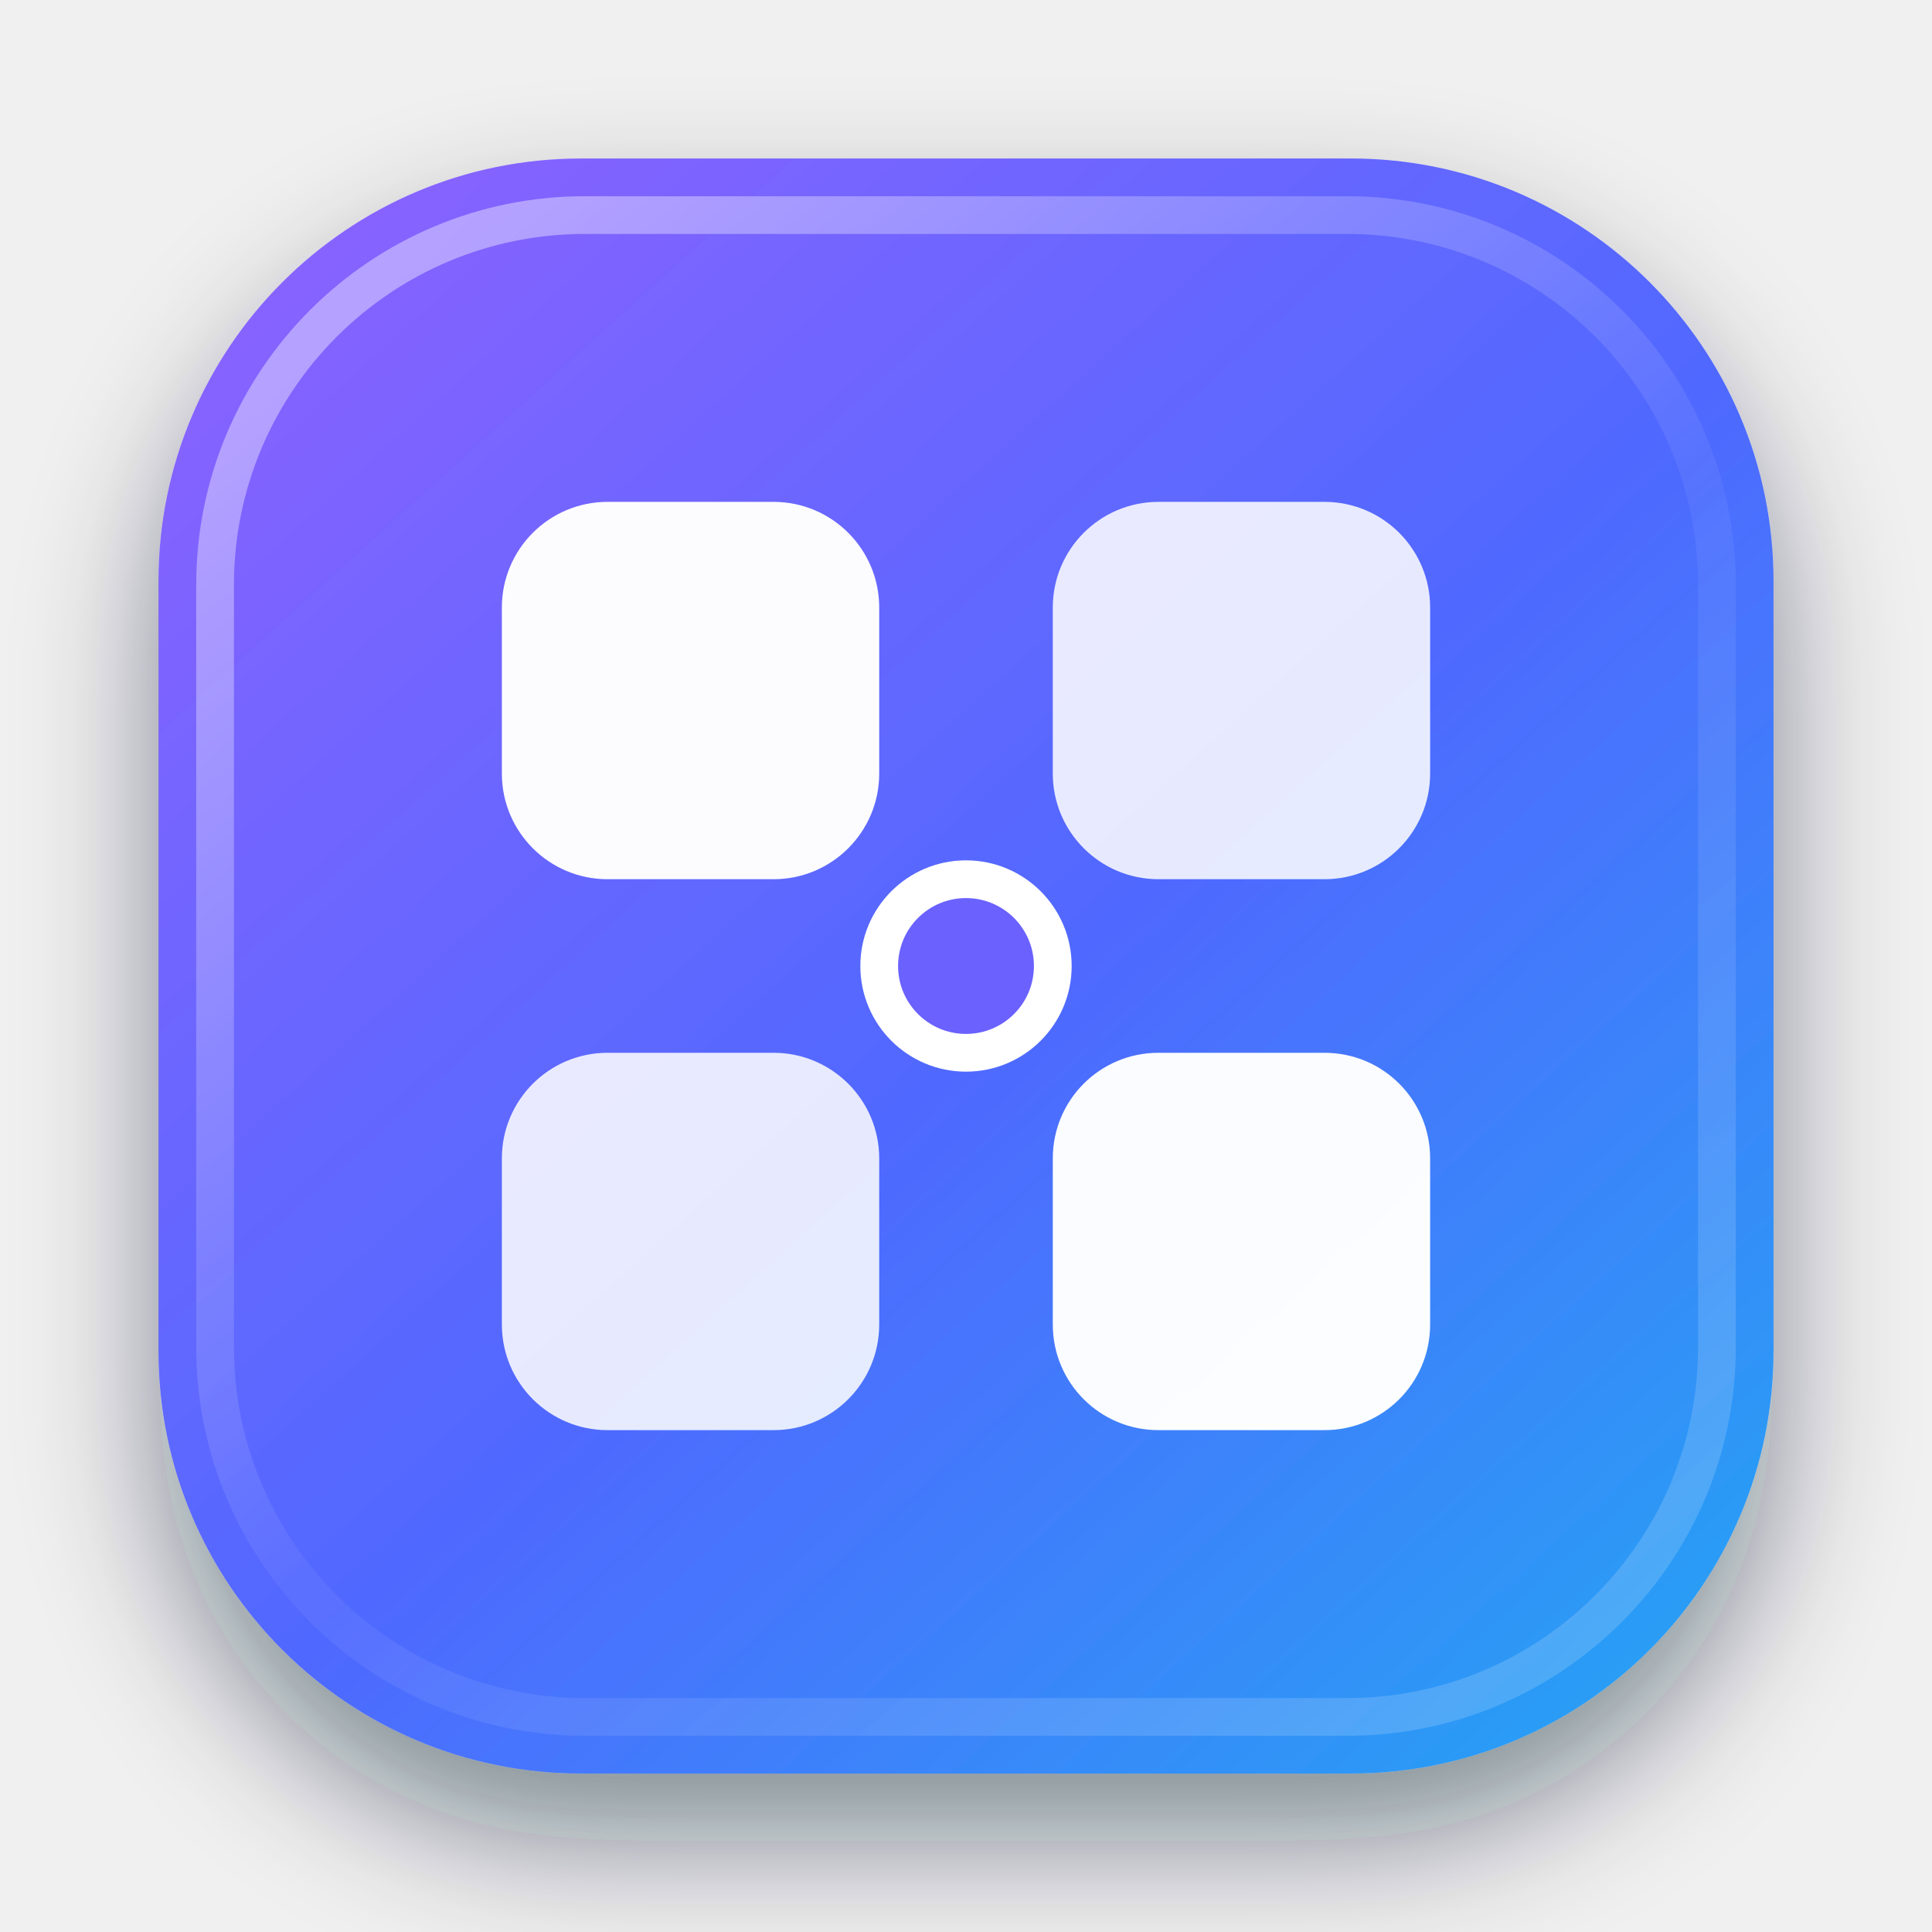
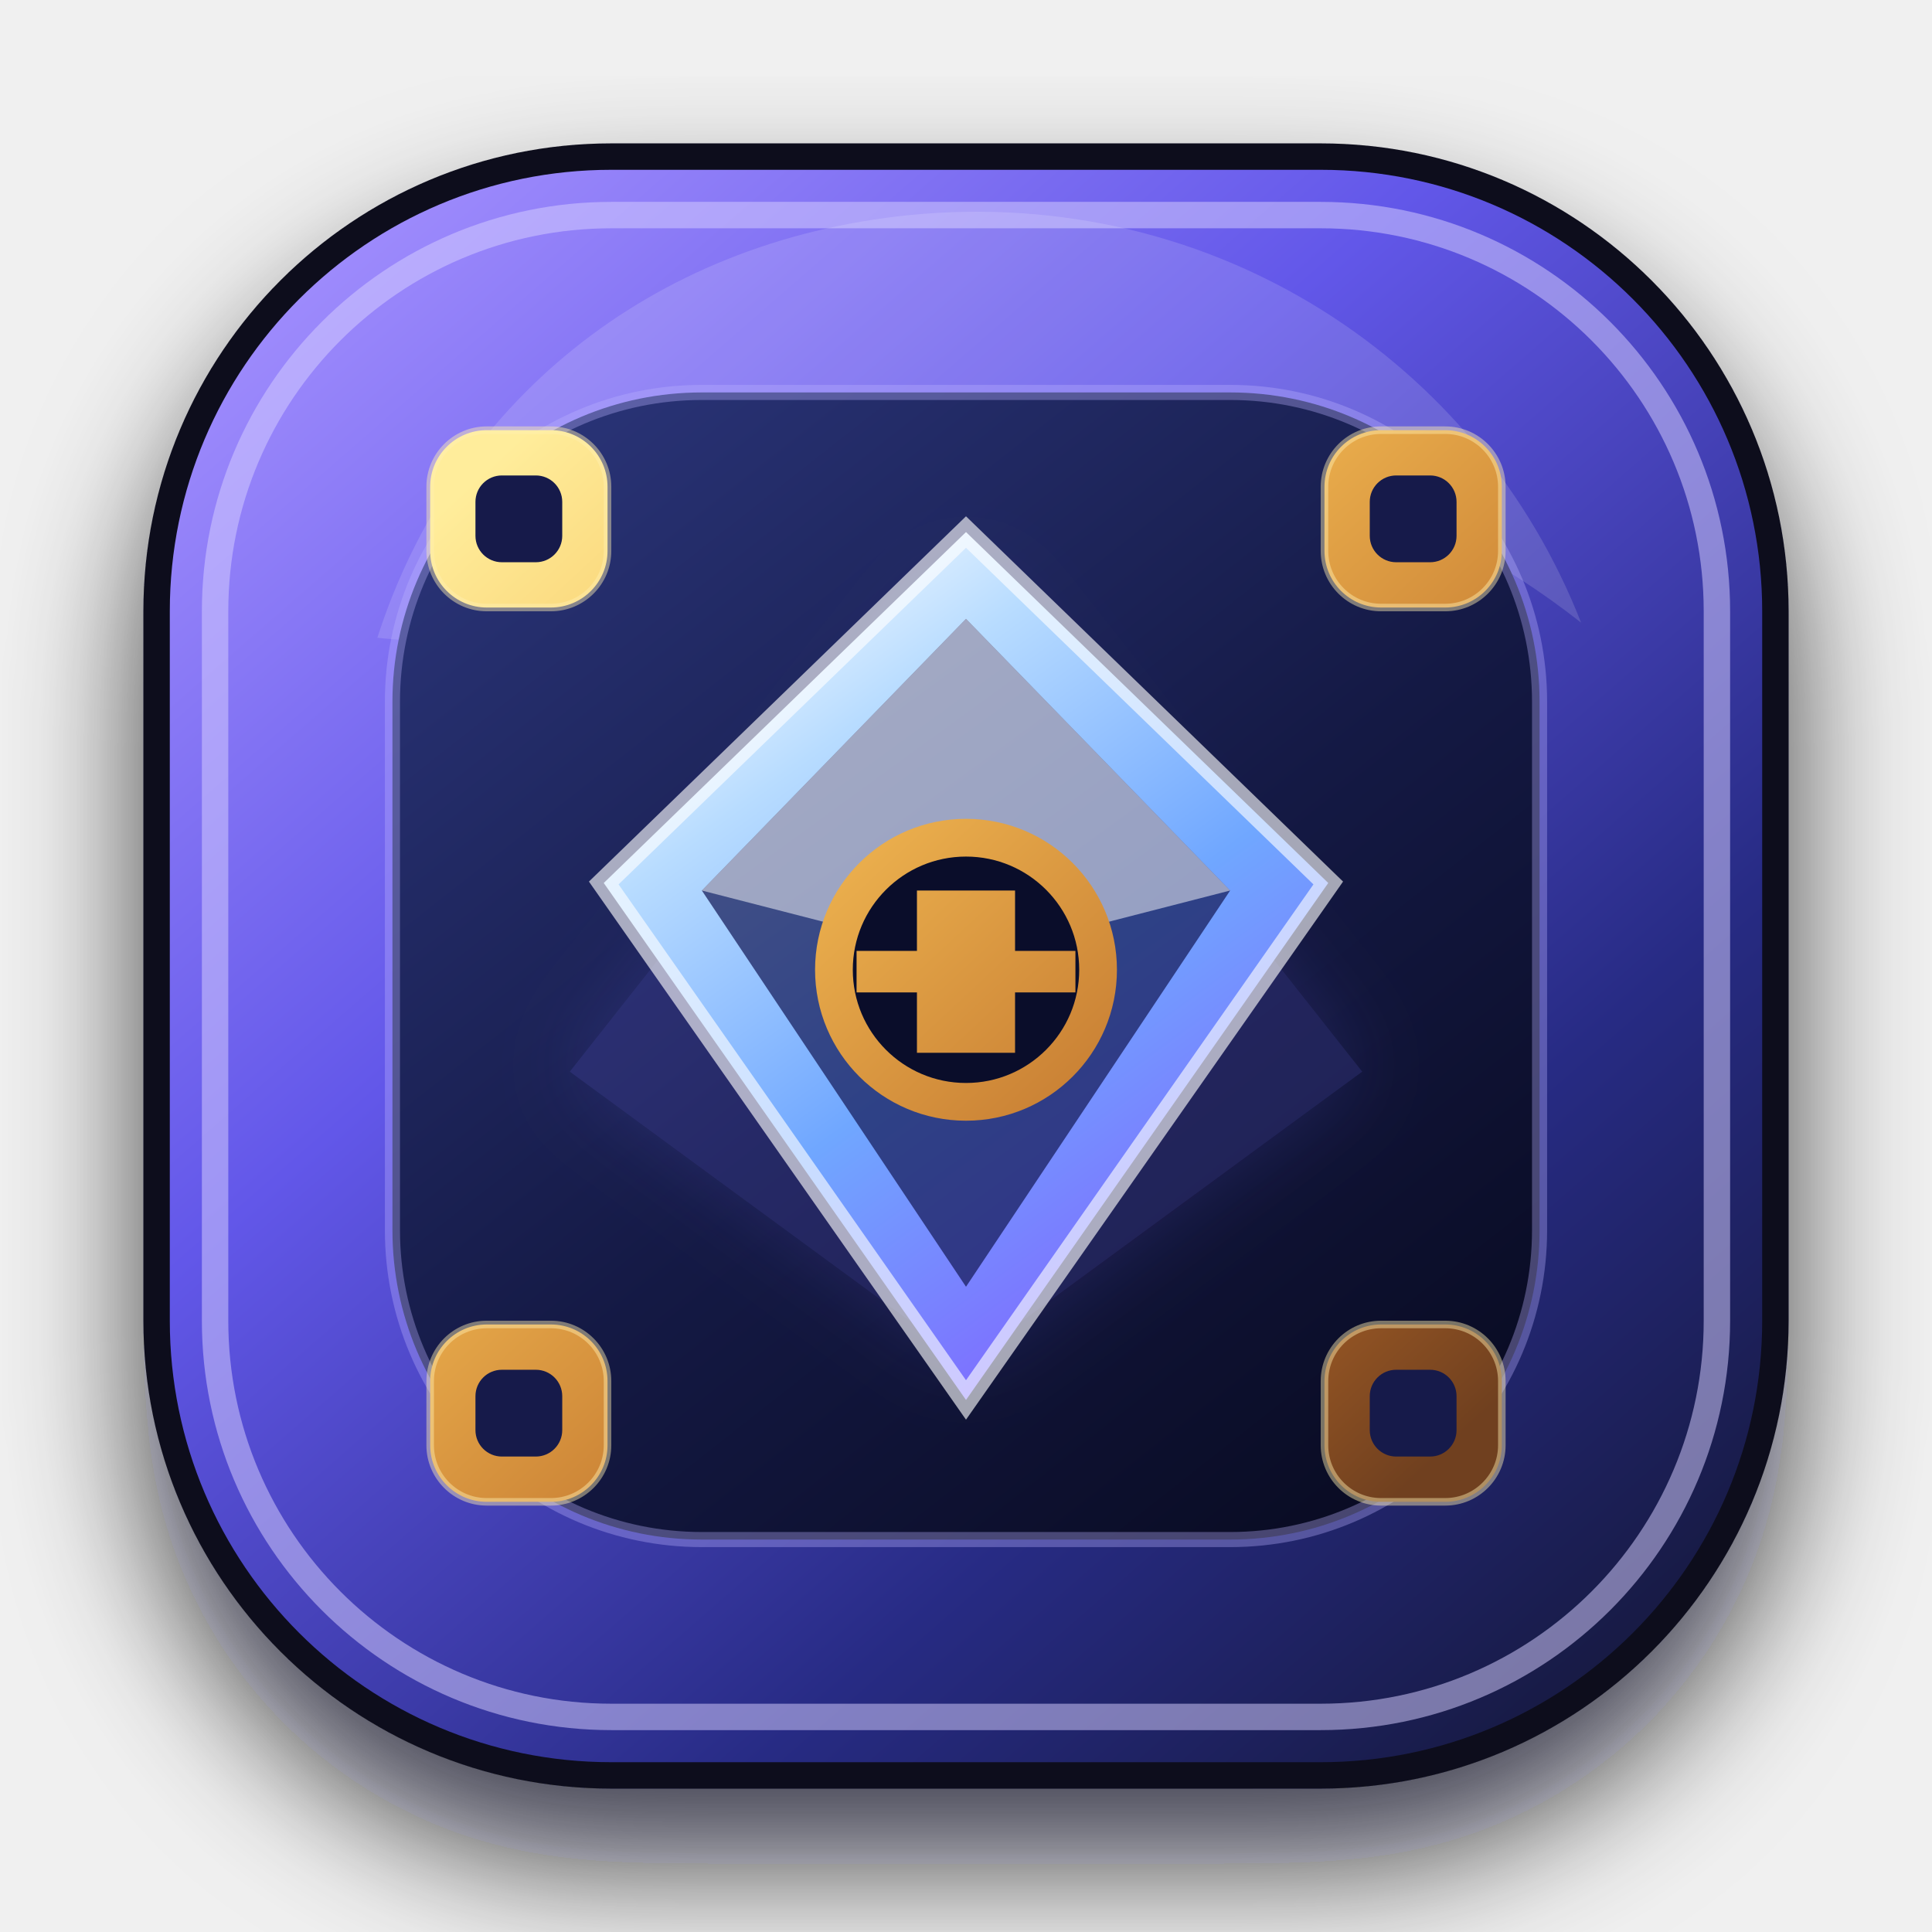
<svg xmlns="http://www.w3.org/2000/svg" width="512" height="512" viewBox="0 0 512 512">
  <defs>
-     <linearGradient id="bg" x1="70" y1="50" x2="450" y2="470" gradientUnits="userSpaceOnUse">
-       <stop stop-color="#8B63FF" />
-       <stop offset="0.52" stop-color="#5068FF" />
-       <stop offset="1" stop-color="#24A4F4" />
+     <linearGradient id="shell" x1="74" y1="48" x2="438" y2="466" gradientUnits="userSpaceOnUse">
+       <stop stop-color="#A692FF" />
+       <stop offset=".36" stop-color="#6257E9" />
+       <stop offset=".72" stop-color="#272B84" />
+       <stop offset="1" stop-color="#141737" />
    </linearGradient>
-     <linearGradient id="shine" x1="120" y1="70" x2="400" y2="430" gradientUnits="userSpaceOnUse">
-       <stop stop-color="white" stop-opacity=".40" />
-       <stop offset=".55" stop-color="white" stop-opacity=".05" />
-       <stop offset="1" stop-color="white" stop-opacity=".16" />
+     <linearGradient id="core" x1="145" y1="115" x2="370" y2="401" gradientUnits="userSpaceOnUse">
+       <stop stop-color="#293376" />
+       <stop offset=".54" stop-color="#141944" />
+       <stop offset="1" stop-color="#090B22" />
    </linearGradient>
-     <filter id="shadow" x="-30%" y="-30%" width="160%" height="160%">
-       <feDropShadow dx="0" dy="18" stdDeviation="18" flood-color="#10142F" flood-opacity=".45" />
+     <linearGradient id="gem" x1="186" y1="151" x2="325" y2="342" gradientUnits="userSpaceOnUse">
+       <stop stop-color="#FFFFFF" />
+       <stop offset=".24" stop-color="#B8DCFF" />
+       <stop offset=".60" stop-color="#70A7FF" />
+       <stop offset="1" stop-color="#8064FF" />
+     </linearGradient>
+     <linearGradient id="gold" x1="132" y1="121" x2="380" y2="387" gradientUnits="userSpaceOnUse">
+       <stop stop-color="#FFED9B" />
+       <stop offset=".32" stop-color="#F4BC54" />
+       <stop offset=".74" stop-color="#BA6B29" />
+       <stop offset="1" stop-color="#70401F" />
+     </linearGradient>
+     <filter id="shadow" x="-35%" y="-35%" width="170%" height="180%">
+       <feDropShadow dx="0" dy="20" stdDeviation="18" flood-color="#050611" flood-opacity=".72" />
+     </filter>
+     <filter id="glow" x="-50%" y="-50%" width="200%" height="200%">
+       <feGaussianBlur stdDeviation="11" result="blur" />
+       <feMerge>
+         <feMergeNode in="blur" />
+         <feMergeNode in="SourceGraphic" />
+       </feMerge>
    </filter>
  </defs>
-   <rect x="42" y="42" width="428" height="428" rx="112" fill="url(#bg)" filter="url(#shadow)" />
-   <rect x="57" y="57" width="398" height="398" rx="98" fill="none" stroke="url(#shine)" stroke-width="10" />
-   <g fill="white">
-     <rect x="133" y="133" width="100" height="100" rx="28" opacity=".98" />
-     <rect x="279" y="133" width="100" height="100" rx="28" opacity=".86" />
-     <rect x="133" y="279" width="100" height="100" rx="28" opacity=".86" />
-     <path d="M279 307c0-15.5 12.5-28 28-28h44c15.5 0 28 12.5 28 28v44c0 15.5-12.5 28-28 28h-44c-15.5 0-28-12.5-28-28v-44Z" opacity=".98" />
+   <rect x="38" y="38" width="436" height="436" rx="124" fill="#090B1E" filter="url(#shadow)" />
+   <rect x="45" y="45" width="422" height="422" rx="117" fill="url(#shell)" />
+   <rect x="57" y="57" width="398" height="398" rx="105" fill="none" stroke="#D6CEFF" stroke-opacity=".52" stroke-width="7" />
+   <path d="M100 169c20-62 72-105 141-112 81-8 151 39 178 108-42-33-88-45-143-39-73 8-127 49-176 43Z" fill="#FFFFFF" opacity=".14" />
+   <rect x="104" y="104" width="304" height="304" rx="82" fill="url(#core)" stroke="#B9B3FF" stroke-opacity=".35" stroke-width="4" />
+   <path d="M151 284 256 151l105 133-105 77-105-77Z" fill="#7670FF" opacity=".17" filter="url(#glow)" />
+   <path d="M256 141 352 234 256 371 160 234 256 141Z" fill="url(#gem)" stroke="#FFFFFF" stroke-opacity=".62" stroke-width="6" />
+   <path d="m256 164 70 72-70 105-70-105 70-72Z" fill="#151A57" opacity=".72" />
+   <path d="m256 164 70 72-70 18-70-18 70-72Z" fill="#FFFFFF" opacity=".5" />
+   <circle cx="256" cy="257" r="35" fill="#0A0D2A" stroke="url(#gold)" stroke-width="10" />
+   <path d="M243 236h26v16h16v11h-16v16h-26v-16h-16v-11h16v-16Z" fill="url(#gold)" />
+   <g fill="url(#gold)" stroke="#FFF1B2" stroke-opacity=".45" stroke-width="2">
+     <rect x="114" y="114" width="47" height="47" rx="15" />
+     <rect x="351" y="114" width="47" height="47" rx="15" />
+     <rect x="114" y="351" width="47" height="47" rx="15" />
+     <rect x="351" y="351" width="47" height="47" rx="15" />
  </g>
-   <circle cx="256" cy="256" r="23" fill="#6A61FF" stroke="white" stroke-width="10" />
+   <g fill="#161A4A">
+     <rect x="126" y="126" width="23" height="23" rx="7" />
+     <rect x="363" y="126" width="23" height="23" rx="7" />
+     <rect x="126" y="363" width="23" height="23" rx="7" />
+     <rect x="363" y="363" width="23" height="23" rx="7" />
+   </g>
</svg>
